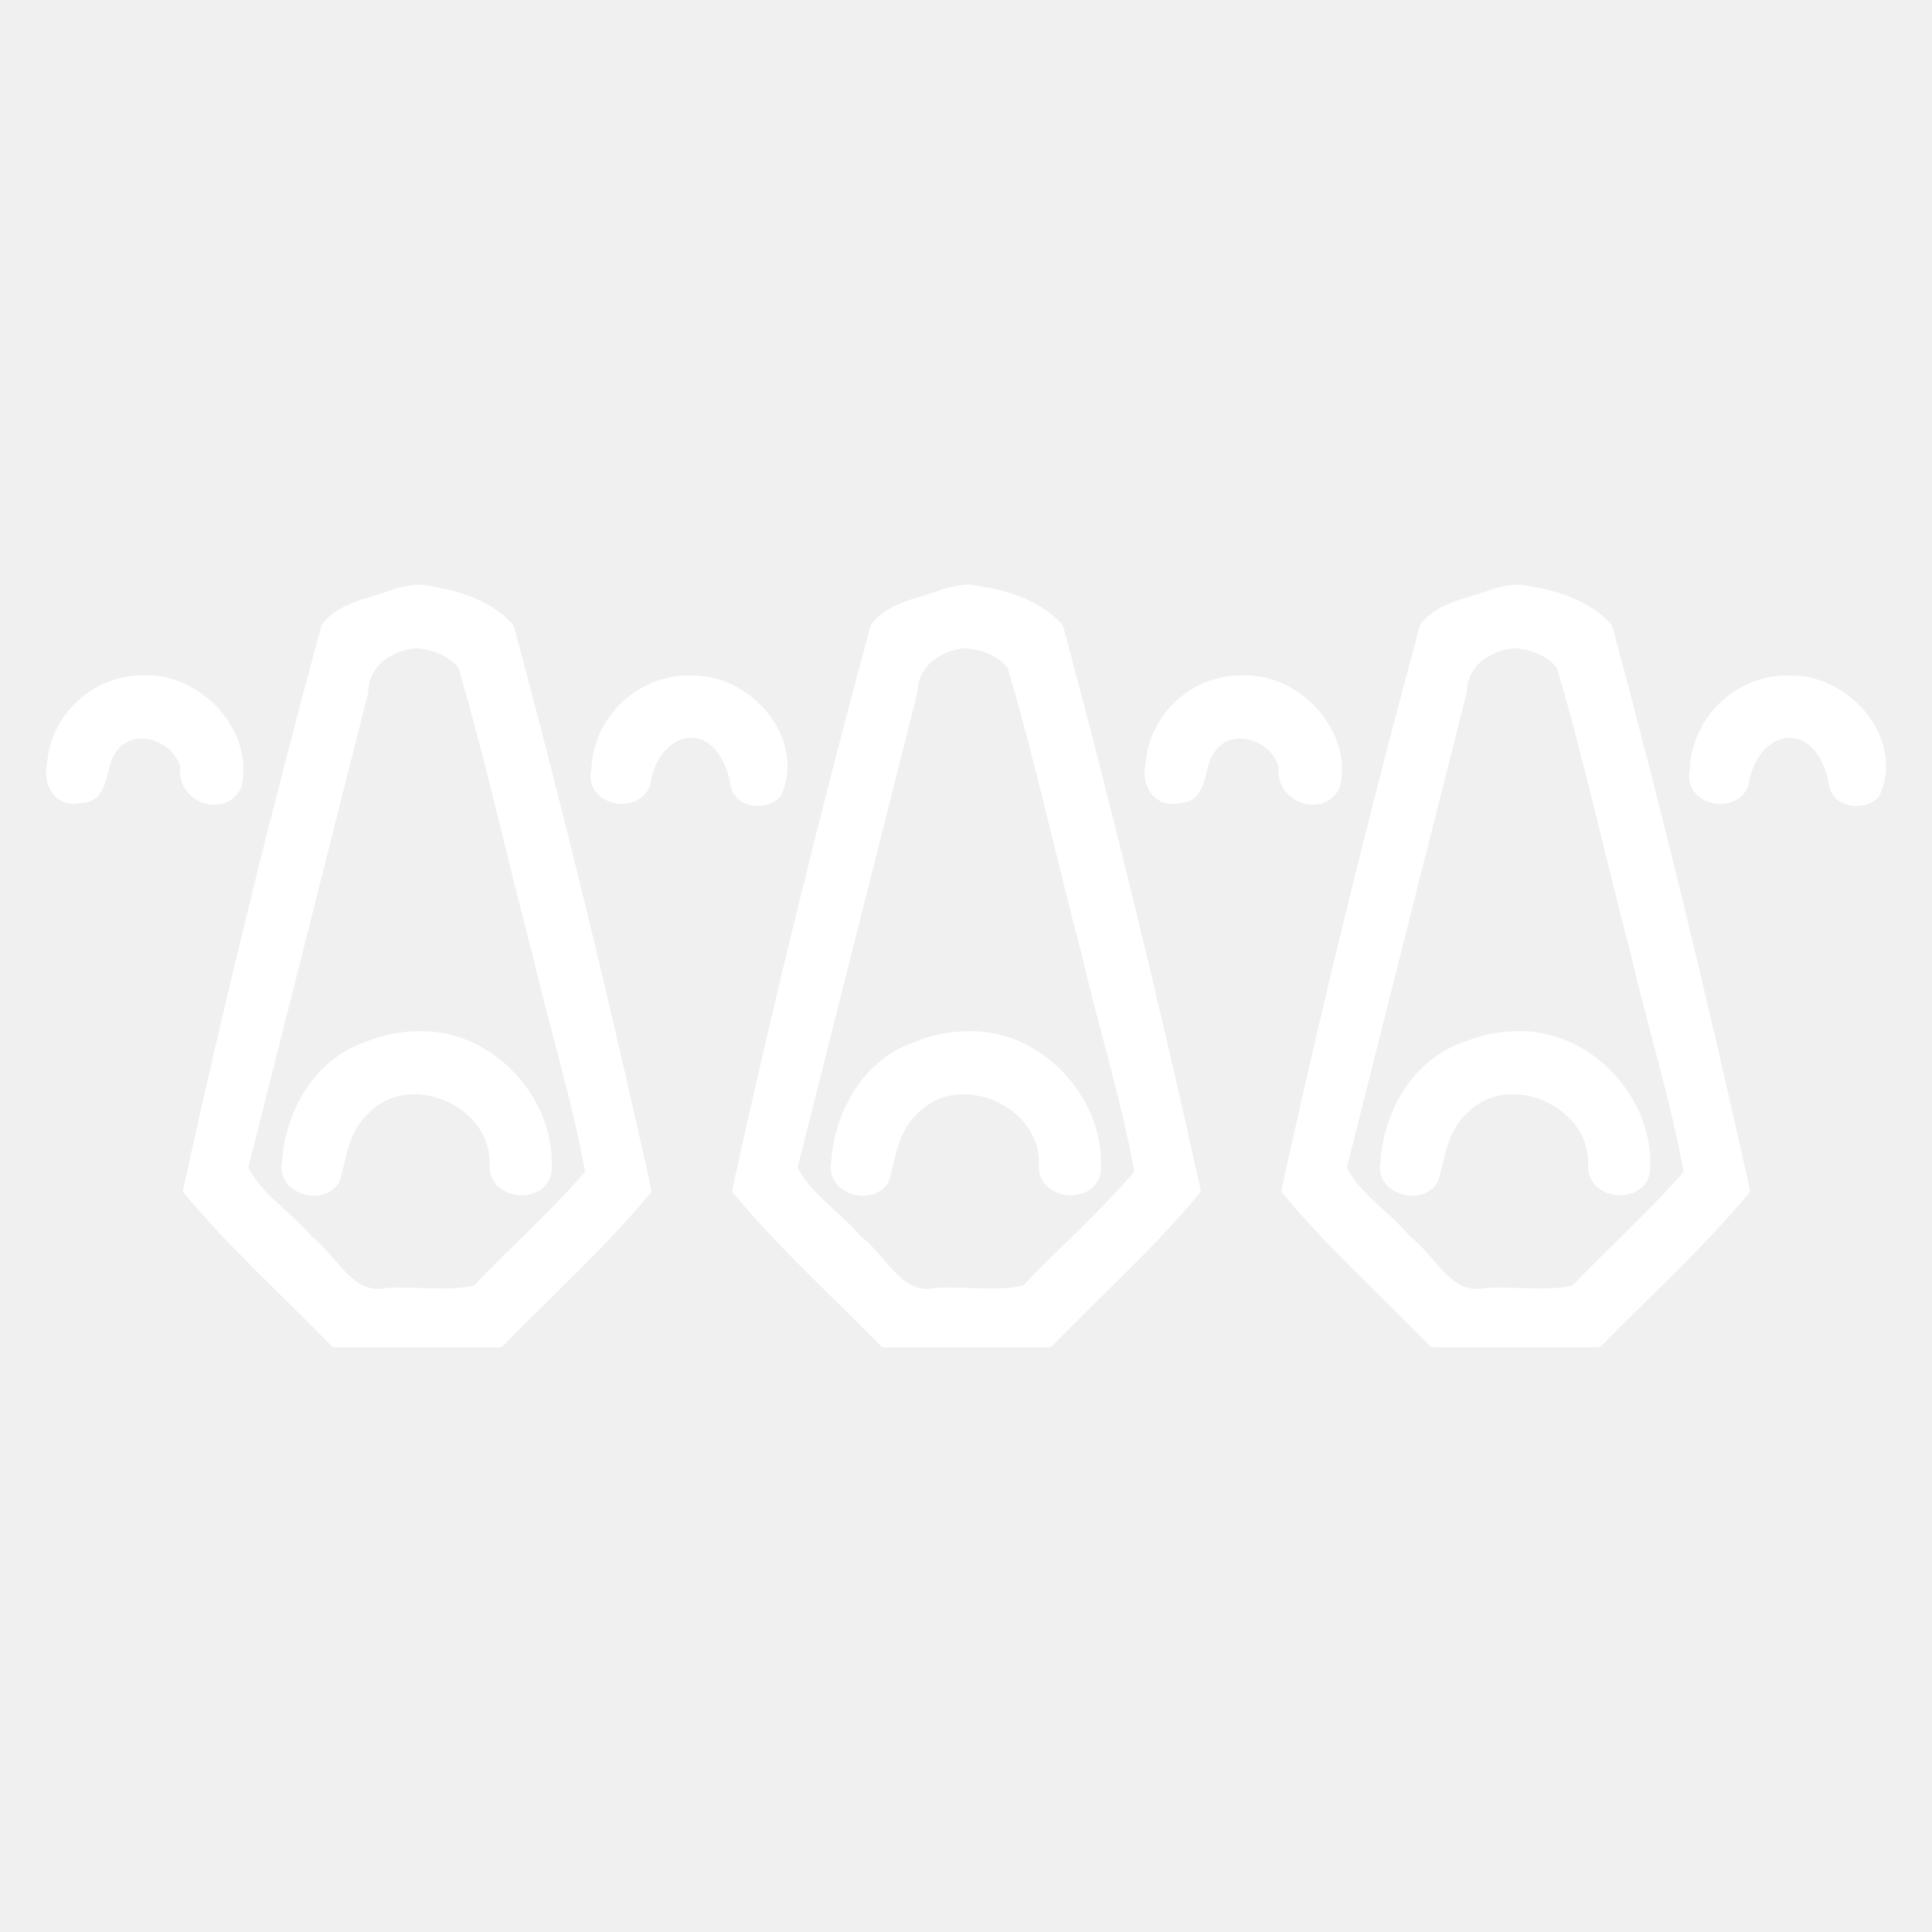
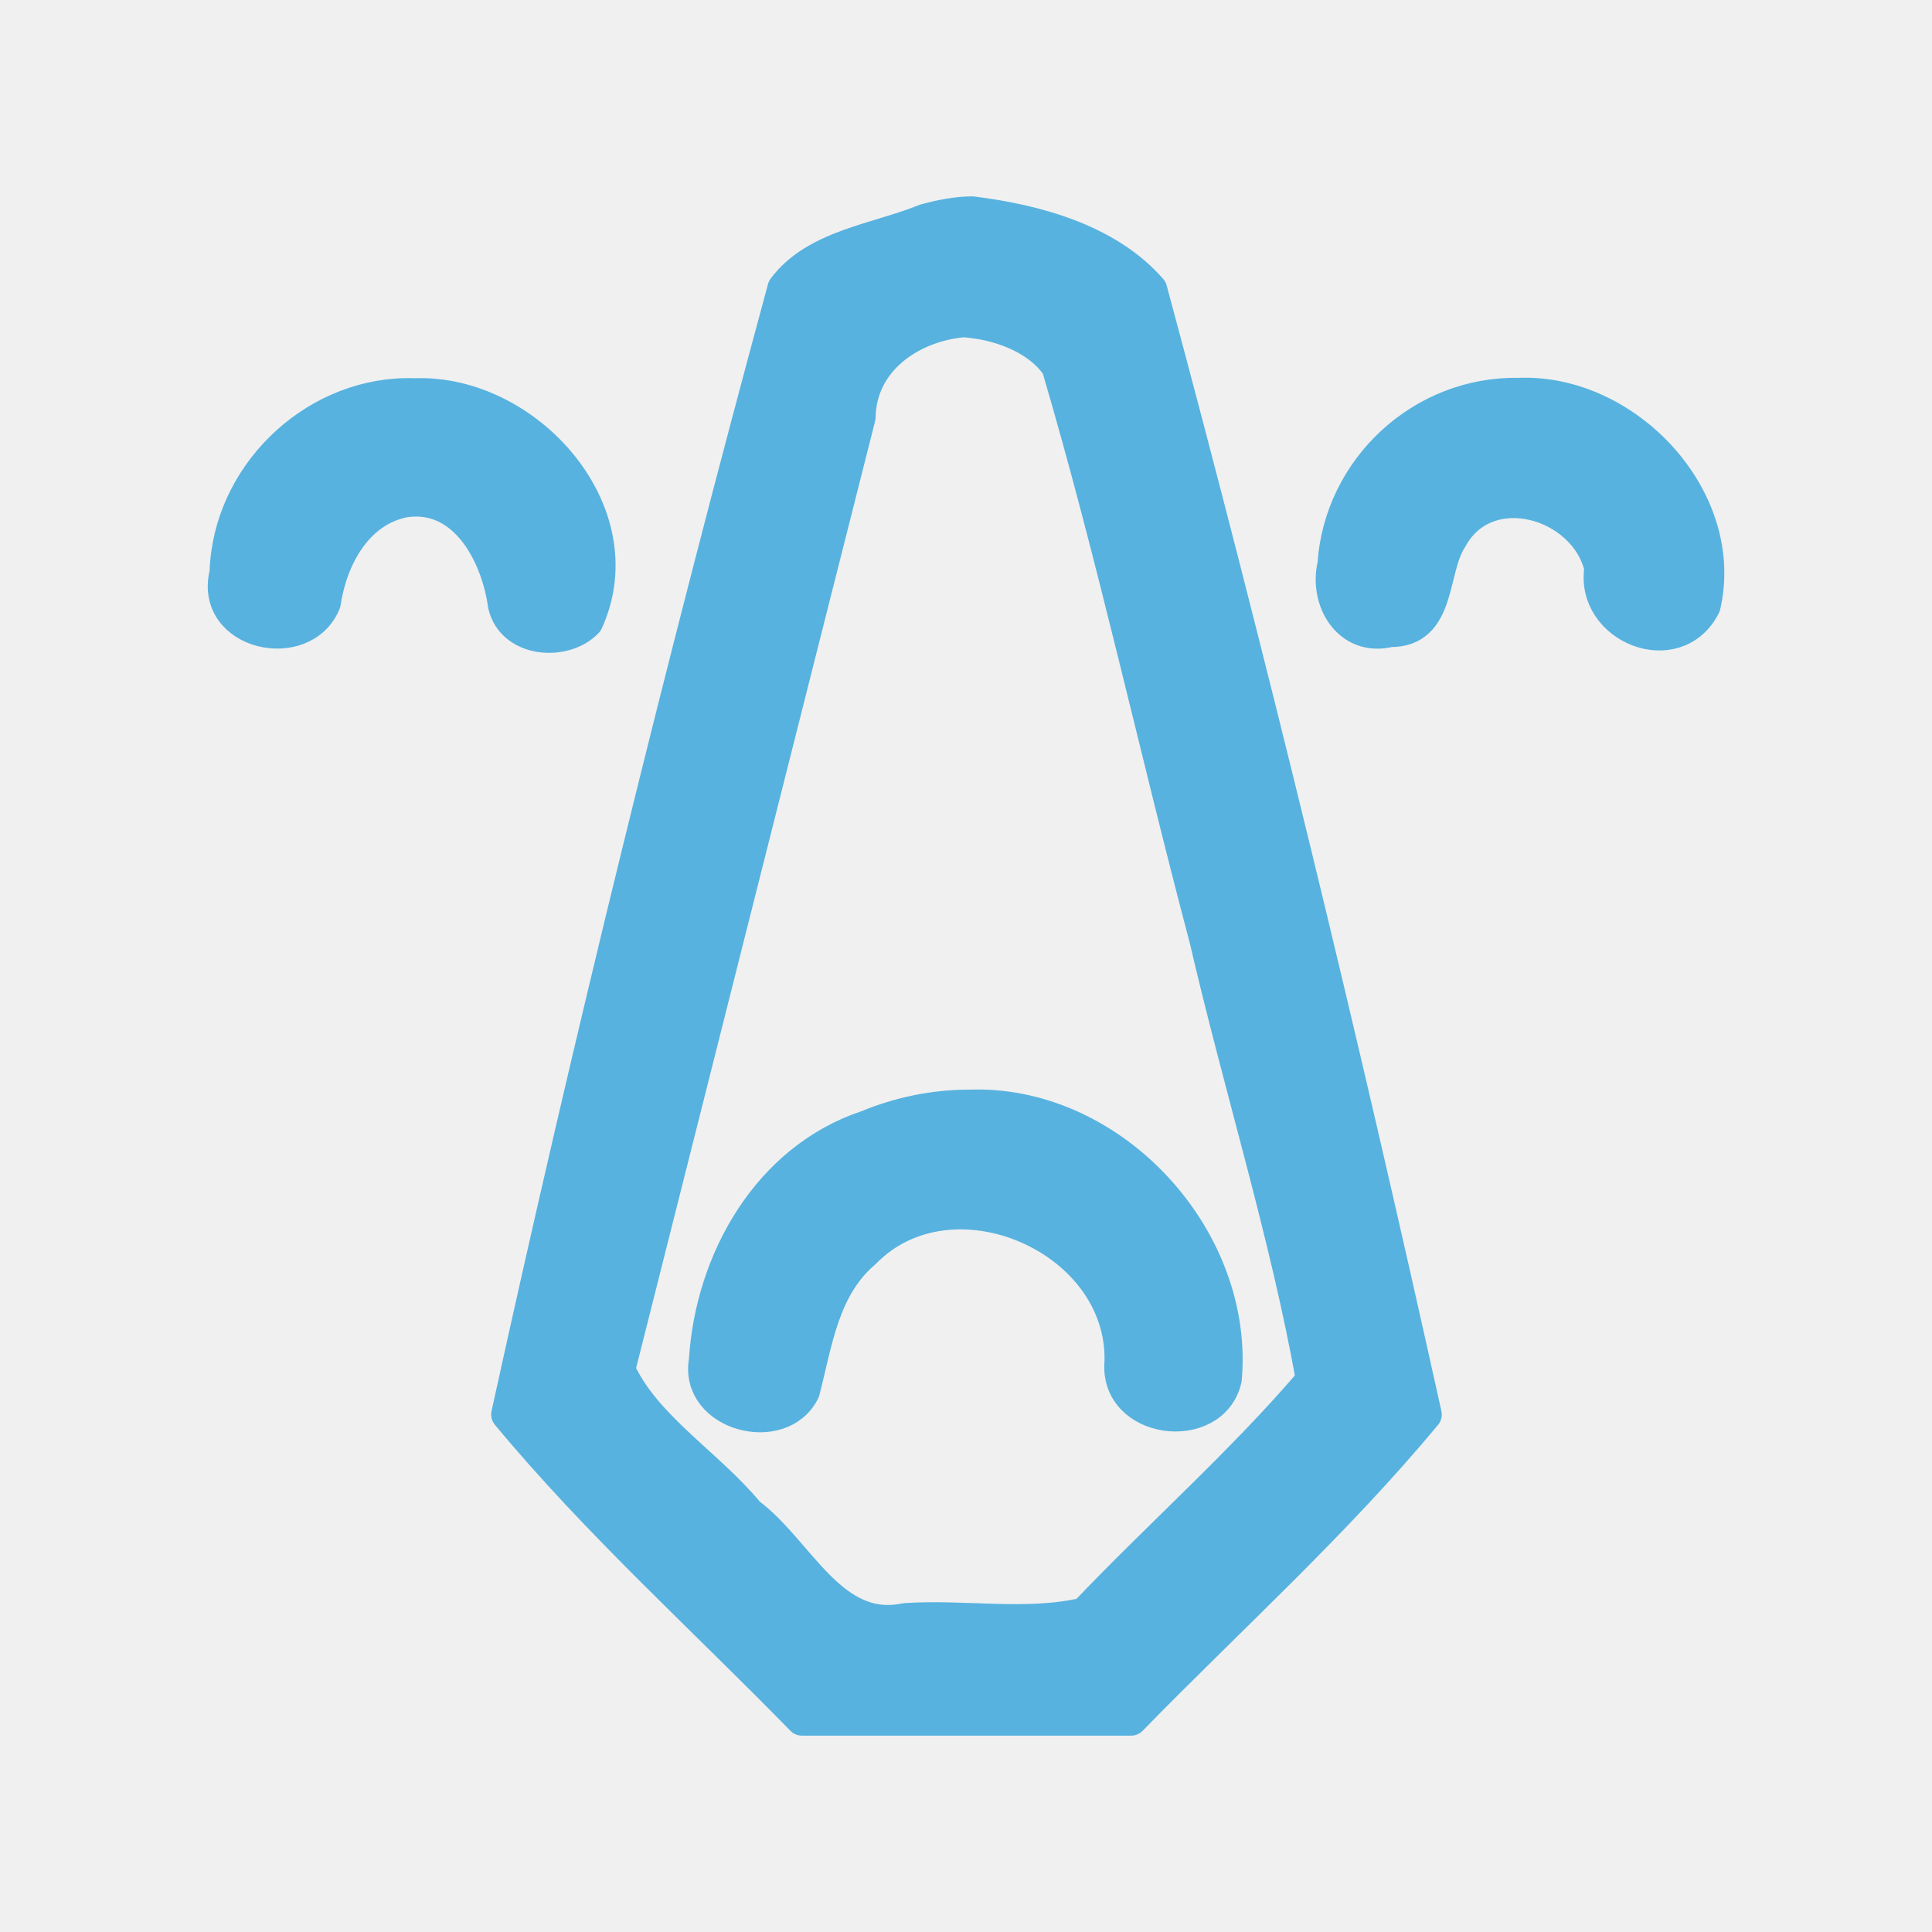
<svg xmlns="http://www.w3.org/2000/svg" xmlns:ns1="http://www.openswatchbook.org/uri/2009/osb" width="420pt" height="420pt" viewBox="0 0 148.167 148.167" version="1.1" id="svg79">
  <defs id="defs73">
+     <marker orient="auto" refY="0.0" refX="0.0" id="Arrow1Lstart" style="overflow:visible">
+       <path id="path4493" d="M 0.0,0.0 L 5.0,-5.0 L -12.5,0.0 L 5.0,5.0 L 0.0,0.0 z " style="fill-rule:evenodd;stroke:#57b2df;stroke-width:1pt;stroke-opacity:1;fill:#57b2df;fill-opacity:1" transform="scale(0.8) translate(12.5,0)" />
+     </marker>
    <linearGradient id="linearGradient6085" ns1:paint="solid">
      <stop style="stop-color:#ffffff;stop-opacity:1;" offset="0" id="stop6083" />
    </linearGradient>
-     <meshgradient id="meshgradient4541" gradientUnits="userSpaceOnUse" x="-41.487" y="134.173">
-       <meshrow id="meshrow6092">
-         <meshpatch id="meshpatch6094">
-           <stop path="c 49.389,-3.66457e-06  190.8,22.771  220.847,-4.679" style="stop-color:#549359;stop-opacity:1" id="stop6096" />
-           <stop path="c -32.44,41.903  -13.1,145.88  -38.678,155.342" style="stop-color:#ffd44f;stop-opacity:1" id="stop6098" />
-           <stop path="c -1.976,23.401  -143.694,32.135  -131.947,1.56" style="stop-color:#f1a165;stop-opacity:1" id="stop6100" />
-           <stop path="c -29.006,5.828  5.618,-148.057  -50.222,-152.223" style="stop-color:#5b9b9e;stop-opacity:1" id="stop6102" />
-         </meshpatch>
-       </meshrow>
-     </meshgradient>
  </defs>
  <g id="layer1" transform="translate(0,-148.8333)">
-     <rect style="fill:url(#meshgradient4541);fill-opacity:1;stroke:none;stroke-width:3.528;stroke-linejoin:round;stroke-miterlimit:4;stroke-dasharray:none;stroke-opacity:1;paint-order:markers stroke fill" id="rect5269" width="148.167" height="148.167" x="-2.8455811e-06" y="148.833" rx="38.806" />
-     <path style="fill:#ffffff;fill-opacity:1;stroke:#ffffff;stroke-width:0.706;stroke-linejoin:round;stroke-miterlimit:4;stroke-dasharray:none;stroke-opacity:1;paint-order:markers stroke fill" d="m 32.217,194.022 c -0.613,0.003 -1.217,0.128 -1.806,0.286 -1.813,0.745 -4.21,0.977 -5.429,2.619 -3.878,14.298 -7.42,28.715 -10.594,43.187 3.464,4.177 7.514,7.82 11.298,11.698 H 38.308 c 3.796,-3.889 7.823,-7.512 11.296,-11.695 -3.192,-14.417 -6.686,-28.883 -10.528,-43.138 -1.661,-1.909 -4.415,-2.652 -6.859,-2.956 z m 42.122,0 c -0.613,0.003 -1.217,0.128 -1.807,0.286 -1.813,0.745 -4.21,0.977 -5.429,2.619 -3.878,14.298 -7.42,28.715 -10.594,43.187 3.464,4.177 7.514,7.82 11.298,11.698 h 12.623 c 3.796,-3.889 7.823,-7.512 11.296,-11.695 -3.192,-14.417 -6.686,-28.883 -10.528,-43.138 -1.661,-1.909 -4.415,-2.652 -6.859,-2.956 z m 42.122,0 c -0.613,0.003 -1.216,0.128 -1.806,0.286 -1.813,0.745 -4.21,0.977 -5.43,2.619 -3.878,14.298 -7.42,28.715 -10.594,43.187 3.464,4.177 7.515,7.82 11.299,11.698 h 12.622 c 3.796,-3.889 7.823,-7.512 11.296,-11.695 -3.192,-14.417 -6.686,-28.883 -10.528,-43.138 -1.661,-1.909 -4.415,-2.652 -6.859,-2.956 z m -84.596,4.168 v 6.7e-4 c 1.293,0.073 2.883,0.619 3.627,1.75 2.131,7.233 3.733,14.649 5.668,21.949 1.302,5.633 3.084,11.285 4.089,16.906 -2.67,3.135 -5.854,5.938 -8.717,8.949 -2.203,0.522 -4.599,0.067 -6.876,0.218 -2.837,0.594 -4.077,-2.625 -6.019,-4.063 -1.55,-1.888 -3.974,-3.315 -4.962,-5.501 3.072,-12.176 6.137,-24.353 9.218,-36.527 0.038,-2.186 1.977,-3.496 3.972,-3.683 z m 42.122,0 v 6.7e-4 c 1.293,0.073 2.883,0.619 3.627,1.75 2.131,7.233 3.733,14.649 5.668,21.949 1.302,5.633 3.084,11.285 4.089,16.906 -2.67,3.135 -5.854,5.938 -8.717,8.949 -2.203,0.522 -4.599,0.067 -6.876,0.218 -2.837,0.594 -4.077,-2.625 -6.019,-4.063 -1.55,-1.888 -3.974,-3.315 -4.962,-5.501 3.072,-12.176 6.137,-24.353 9.218,-36.527 0.038,-2.186 1.977,-3.496 3.972,-3.683 z m 42.122,0 v 6.7e-4 c 1.293,0.073 2.883,0.619 3.627,1.75 2.131,7.233 3.733,14.649 5.668,21.949 1.302,5.633 3.084,11.285 4.089,16.906 -2.67,3.135 -5.854,5.938 -8.717,8.949 -2.203,0.522 -4.599,0.067 -6.876,0.218 -2.837,0.594 -4.077,-2.625 -6.019,-4.063 -1.55,-1.888 -3.974,-3.315 -4.962,-5.501 3.072,-12.176 6.137,-24.353 9.218,-36.527 0.038,-2.186 1.977,-3.496 3.972,-3.683 z m -104.677,2.787 v 6.9e-4 c -0.129,-0.001 -0.258,-0.001 -0.387,0.003 -3.706,-0.066 -6.855,2.855 -7.095,6.542 -0.331,1.388 0.589,2.939 2.16,2.548 1.964,0.028 1.577,-2.362 2.353,-3.531 1.349,-2.503 5.142,-1.409 5.723,1.128 -0.369,2.266 2.891,3.595 3.987,1.442 0.925,-3.984 -2.75,-8.041 -6.741,-8.133 z m 84.244,0 v 6.9e-4 c -0.129,-0.001 -0.258,-0.001 -0.387,0.003 -3.706,-0.066 -6.855,2.855 -7.095,6.542 -0.331,1.388 0.589,2.939 2.16,2.548 1.964,0.028 1.577,-2.362 2.353,-3.531 1.349,-2.503 5.142,-1.409 5.723,1.128 -0.369,2.266 2.891,3.595 3.987,1.442 0.925,-3.984 -2.75,-8.041 -6.741,-8.133 z m -43.046,0.015 c -3.651,0.056 -6.823,3.169 -6.92,6.851 -0.608,2.366 2.991,3.142 3.798,1.148 0.253,-1.694 1.207,-3.517 3.045,-3.888 2.308,-0.356 3.561,2.017 3.832,3.973 0.324,1.419 2.339,1.546 3.185,0.643 1.913,-4.192 -2.299,-8.874 -6.586,-8.722 -0.119,-0.003 -0.237,-0.007 -0.355,-0.003 z m 84.244,0 c -3.651,0.056 -6.823,3.169 -6.92,6.851 -0.608,2.366 2.991,3.142 3.798,1.148 0.253,-1.694 1.207,-3.517 3.045,-3.888 2.308,-0.356 3.561,2.017 3.832,3.973 0.324,1.419 2.338,1.546 3.185,0.643 1.913,-4.192 -2.299,-8.874 -6.586,-8.722 -0.119,-0.003 -0.237,-0.007 -0.355,-0.003 z M 32.605,228.271 v 0.001 c -0.17,-0.003 -0.342,-0.001 -0.513,0.003 v -6.9e-4 c -1.337,0.001 -2.671,0.277 -3.906,0.788 -3.803,1.262 -5.984,5.149 -6.218,8.982 -0.376,2.096 2.923,2.948 3.789,1.176 0.484,-1.865 0.737,-3.969 2.334,-5.322 3.337,-3.416 9.938,-0.558 9.815,4.196 -0.225,2.364 3.534,2.823 4.029,0.669 0.473,-5.239 -4.05,-10.365 -9.329,-10.491 z m 42.122,0 v 0.001 c -0.17,-0.003 -0.342,-0.001 -0.513,0.003 v -6.9e-4 c -1.337,0.001 -2.671,0.277 -3.906,0.788 -3.803,1.262 -5.984,5.149 -6.218,8.982 -0.376,2.096 2.923,2.948 3.789,1.176 0.484,-1.865 0.737,-3.969 2.334,-5.322 3.337,-3.416 9.938,-0.558 9.815,4.196 -0.225,2.364 3.534,2.823 4.029,0.669 0.473,-5.239 -4.05,-10.365 -9.329,-10.491 z m 42.122,0 v 0.001 c -0.17,-0.003 -0.342,-0.001 -0.513,0.003 v -6.9e-4 c -1.337,0.001 -2.671,0.277 -3.906,0.788 -3.803,1.262 -5.984,5.149 -6.218,8.982 -0.376,2.096 2.923,2.948 3.788,1.176 0.484,-1.865 0.737,-3.969 2.334,-5.322 3.337,-3.416 9.938,-0.558 9.815,4.196 -0.225,2.364 3.534,2.823 4.029,0.669 0.473,-5.239 -4.05,-10.365 -9.329,-10.491 z" id="rect5242" />
+     <path style="fill:#57b2df;fill-opacity:1;stroke:#57b2df;stroke-width:2.469;stroke-linejoin:round;stroke-miterlimit:4;stroke-dasharray:none;stroke-opacity:1;paint-order:markers stroke fill" d="m 74.563,165.127 c -1.225,0.006 -2.434,0.256 -3.613,0.572 -3.625,1.489 -8.419,1.954 -10.858,5.238 -7.756,28.597 -14.841,57.431 -21.189,86.374 6.928,8.354 15.029,15.64 22.597,23.396 h 25.246 c 7.593,-7.778 15.645,-15.024 22.591,-23.389 -6.383,-28.835 -13.371,-57.766 -21.057,-86.276 -3.322,-3.818 -8.83,-5.305 -13.717,-5.913 z m -0.705,8.336 v 0.001 c 2.586,0.145 5.767,1.238 7.253,3.501 4.263,14.466 7.466,29.298 11.335,43.899 2.604,11.266 6.169,22.57 8.179,33.812 -5.341,6.271 -11.708,11.876 -17.434,17.897 -4.406,1.043 -9.199,0.133 -13.751,0.436 -5.675,1.187 -8.155,-5.249 -12.039,-8.125 -3.1,-3.776 -7.948,-6.629 -9.923,-11.002 6.144,-24.351 12.274,-48.707 18.437,-73.053 0.076,-4.373 3.954,-6.993 7.943,-7.365 z m 43.378,5.574 v 0.001 c -0.257,-0.002 -0.516,-0.002 -0.775,0.006 -7.411,-0.132 -13.71,5.711 -14.19,13.084 -0.663,2.776 1.178,5.877 4.319,5.096 3.927,0.056 3.154,-4.723 4.706,-7.061 2.697,-5.007 10.284,-2.819 11.446,2.257 -0.739,4.533 5.781,7.19 7.975,2.883 1.85,-7.968 -5.5,-16.083 -13.481,-16.266 z m -86.092,0.029 c -7.302,0.111 -13.647,6.339 -13.839,13.701 -1.216,4.731 5.983,6.284 7.596,2.295 0.506,-3.388 2.414,-7.033 6.091,-7.776 4.615,-0.712 7.121,4.034 7.663,7.947 0.648,2.838 4.678,3.093 6.37,1.286 3.827,-8.384 -4.598,-17.748 -13.171,-17.445 -0.237,-0.006 -0.475,-0.014 -0.71,-0.006 z m 44.195,54.56 v 0.002 c -0.341,-0.006 -0.684,-0.002 -1.027,0.006 v -0.001 c -2.674,0.002 -5.342,0.553 -7.811,1.576 -7.606,2.524 -11.967,10.298 -12.436,17.963 -0.752,4.192 5.846,5.896 7.577,2.352 0.967,-3.729 1.474,-7.939 4.667,-10.645 6.674,-6.833 19.876,-1.115 19.631,8.392 -0.45,4.728 7.067,5.647 8.058,1.337 0.945,-10.479 -8.1,-20.73 -18.659,-20.983 z" id="rect5242" />
  </g>
</svg>
